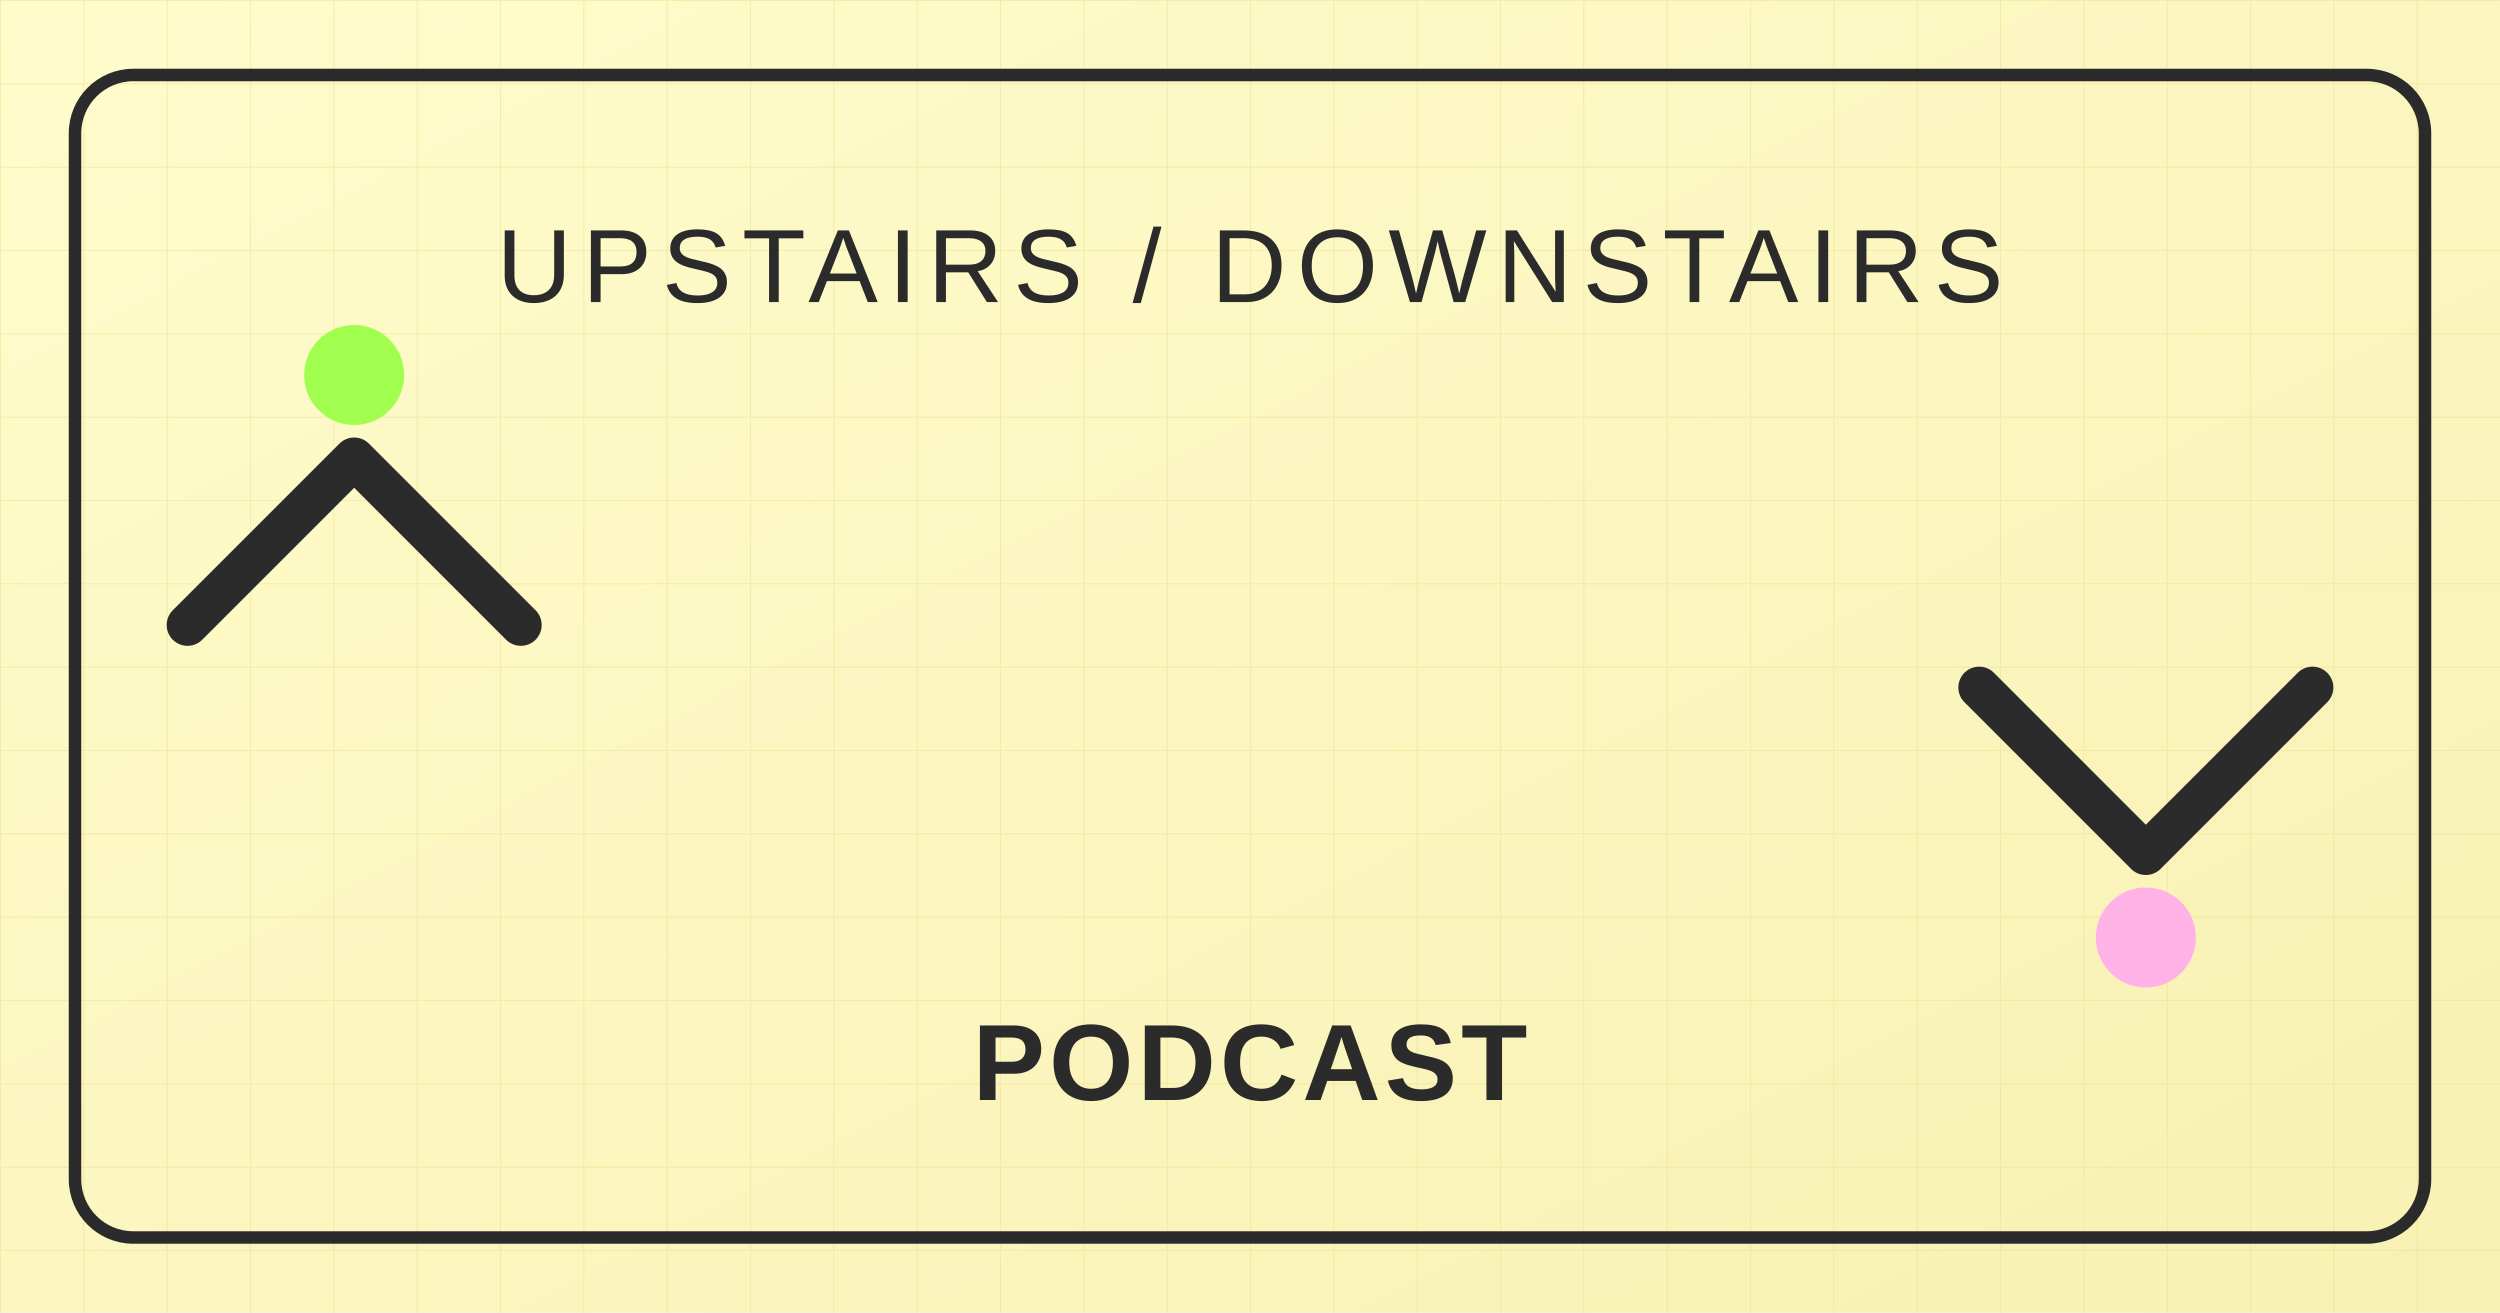
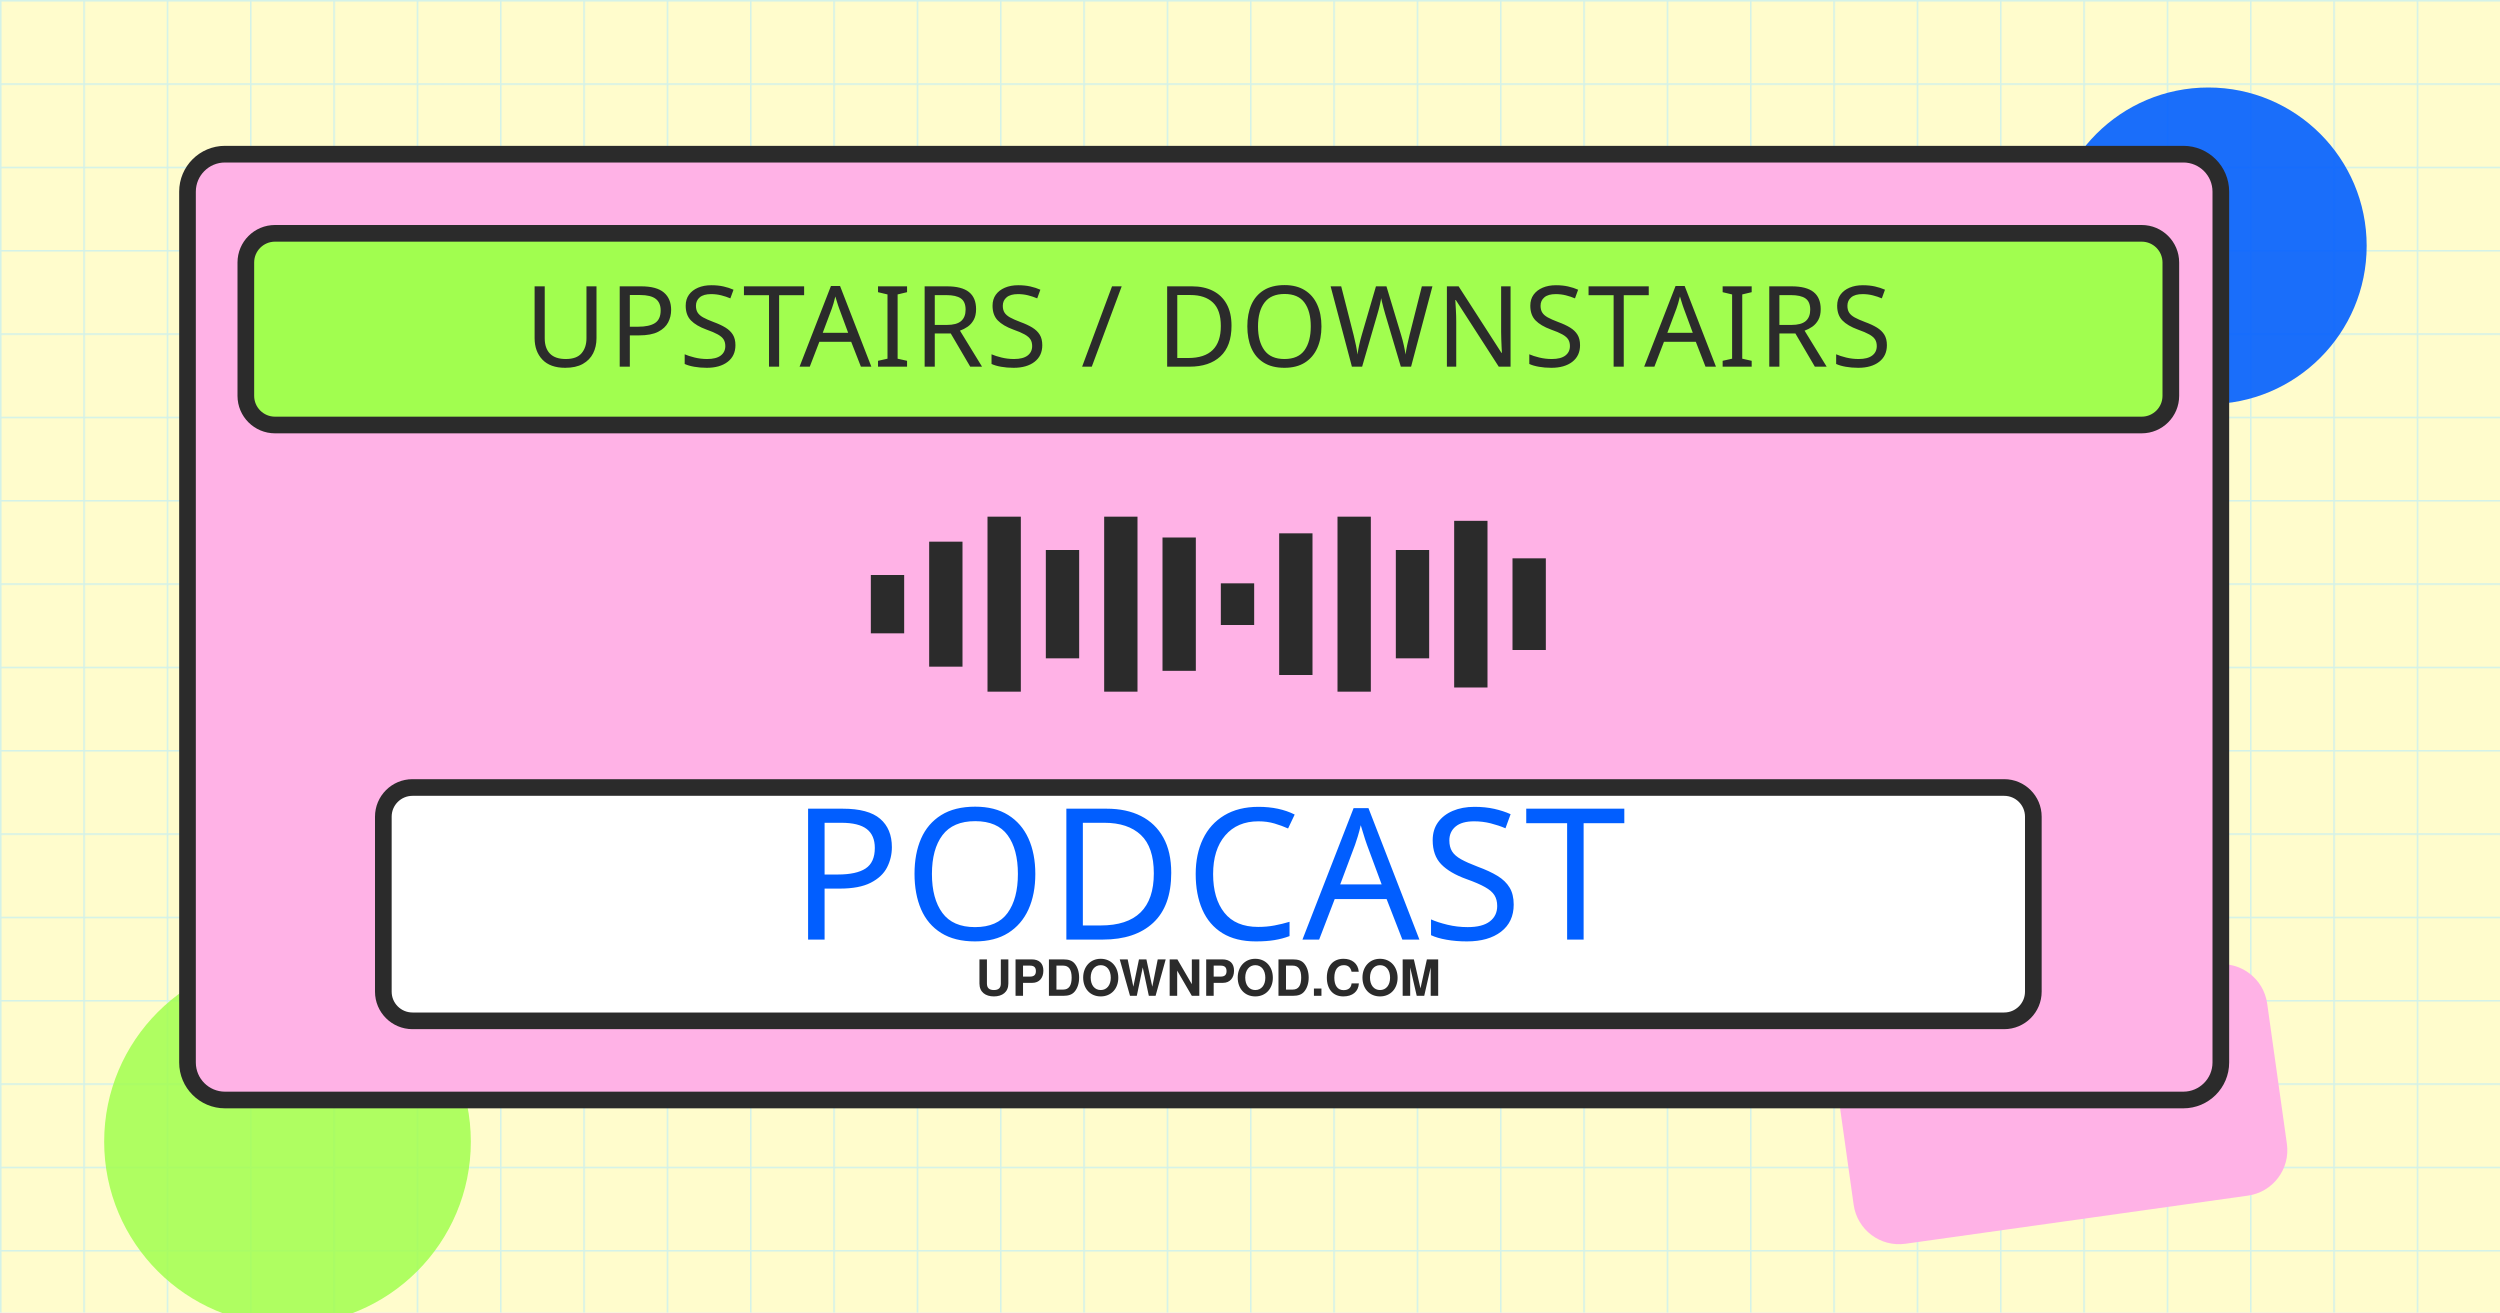
<svg xmlns="http://www.w3.org/2000/svg" width="1200" height="630" viewBox="0 0 1200 630" role="img" aria-label="Upstairs Downstairs Podcast social image">
  <defs>
-     <linearGradient id="bg" x1="0" y1="0" x2="1" y2="1">
-       <stop offset="0%" stop-color="#fffccc" />
-       <stop offset="100%" stop-color="#f8f1b4" />
-     </linearGradient>
+     <style>
+       .graphite { fill: #2b2b2b; }
+       .cream { fill: #fffccc; }
+       .green { fill: #a1fe4f; }
+       .blush { fill: #ffb2e6; }
+       .blue { fill: #015eff; }
+       .white { fill: #ffffff; }
+       .stroke-graphite { stroke: #2b2b2b; stroke-width: 8; }
+       .title {
+         font-family: "Jersey 15", "Bungee", "Impact", "Arial Black", sans-serif;
+         font-weight: 400;
+         letter-spacing: 1px;
+       }
+       .sans {
+         font-family: "Helvetica Neue", "Avenir Next", "Segoe UI", sans-serif;
+       }
+     </style>
    <pattern id="grid" width="40" height="40" patternUnits="userSpaceOnUse">
-       <path d="M 40 0 L 0 0 0 40" fill="none" stroke="#e9dd86" stroke-width="1" />
+       <path d="M 40 0 L 0 0 0 40" fill="none" stroke="#b1e9ff" stroke-width="1.5" />
    </pattern>
  </defs>
-   <rect width="1200" height="630" fill="url(#bg)" />
-   <rect width="1200" height="630" fill="url(#grid)" opacity="0.45" />
-   <rect x="36" y="36" width="1128" height="558" rx="28" fill="none" stroke="#2b2b2b" stroke-width="6" />
-   <path d="M90 300 l80 -80 l80 80" fill="none" stroke="#2b2b2b" stroke-width="20" stroke-linecap="round" stroke-linejoin="round" />
-   <path d="M950 330 l80 80 l80 -80" fill="none" stroke="#2b2b2b" stroke-width="20" stroke-linecap="round" stroke-linejoin="round" />
-   <circle cx="170" cy="180" r="24" fill="#a1fe4f" />
-   <circle cx="1030" cy="450" r="24" fill="#ffb2e6" />
-   <text x="600" y="145" text-anchor="middle" font-family="Trebuchet MS, Arial, sans-serif" font-size="50" letter-spacing="5" fill="#2b2b2b">UPSTAIRS / DOWNSTAIRS</text>
-   <text x="600" y="528" text-anchor="middle" font-family="Trebuchet MS, Arial, sans-serif" font-size="52" font-weight="700" letter-spacing="2" fill="#2b2b2b">PODCAST</text>
+   <rect x="0" y="0" width="1200" height="630" class="cream" />
+   <rect x="0" y="0" width="1200" height="630" fill="url(#grid)" opacity="0.55" />
+   <circle cx="1060" cy="118" r="76" class="blue" opacity="0.9" />
+   <circle cx="138" cy="548" r="88" class="green" opacity="0.85" />
+   <rect x="884" y="474" width="210" height="112" rx="22" class="blush" transform="rotate(-8 989 530)" />
+   <rect x="90" y="74" width="976" height="454" rx="18" class="blush stroke-graphite" />
+   <rect x="118" y="112" width="924" height="92" rx="14" class="green stroke-graphite" />
+   <text x="580" y="176" text-anchor="middle" class="title graphite" font-size="54">
+     UPSTAIRS / DOWNSTAIRS
+   </text>
+   <g transform="translate(418 248)">
+     <rect x="0" y="28" width="16" height="28" class="graphite" />
+     <rect x="28" y="12" width="16" height="60" class="graphite" />
+     <rect x="56" y="0" width="16" height="84" class="graphite" />
+     <rect x="84" y="16" width="16" height="52" class="graphite" />
+     <rect x="112" y="0" width="16" height="84" class="graphite" />
+     <rect x="140" y="10" width="16" height="64" class="graphite" />
+     <rect x="168" y="32" width="16" height="20" class="graphite" />
+     <rect x="196" y="8" width="16" height="68" class="graphite" />
+     <rect x="224" y="0" width="16" height="84" class="graphite" />
+     <rect x="252" y="16" width="16" height="52" class="graphite" />
+     <rect x="280" y="2" width="16" height="80" class="graphite" />
+     <rect x="308" y="20" width="16" height="44" class="graphite" />
+   </g>
+   <rect x="184" y="378" width="792" height="112" rx="14" class="white stroke-graphite" />
+   <text x="580" y="451" text-anchor="middle" class="title blue" font-size="88">PODCAST</text>
+   <text x="580" y="478" text-anchor="middle" class="sans graphite" font-size="24" font-weight="800">
+     UPDOWNPOD.COM
+   </text>
</svg>
